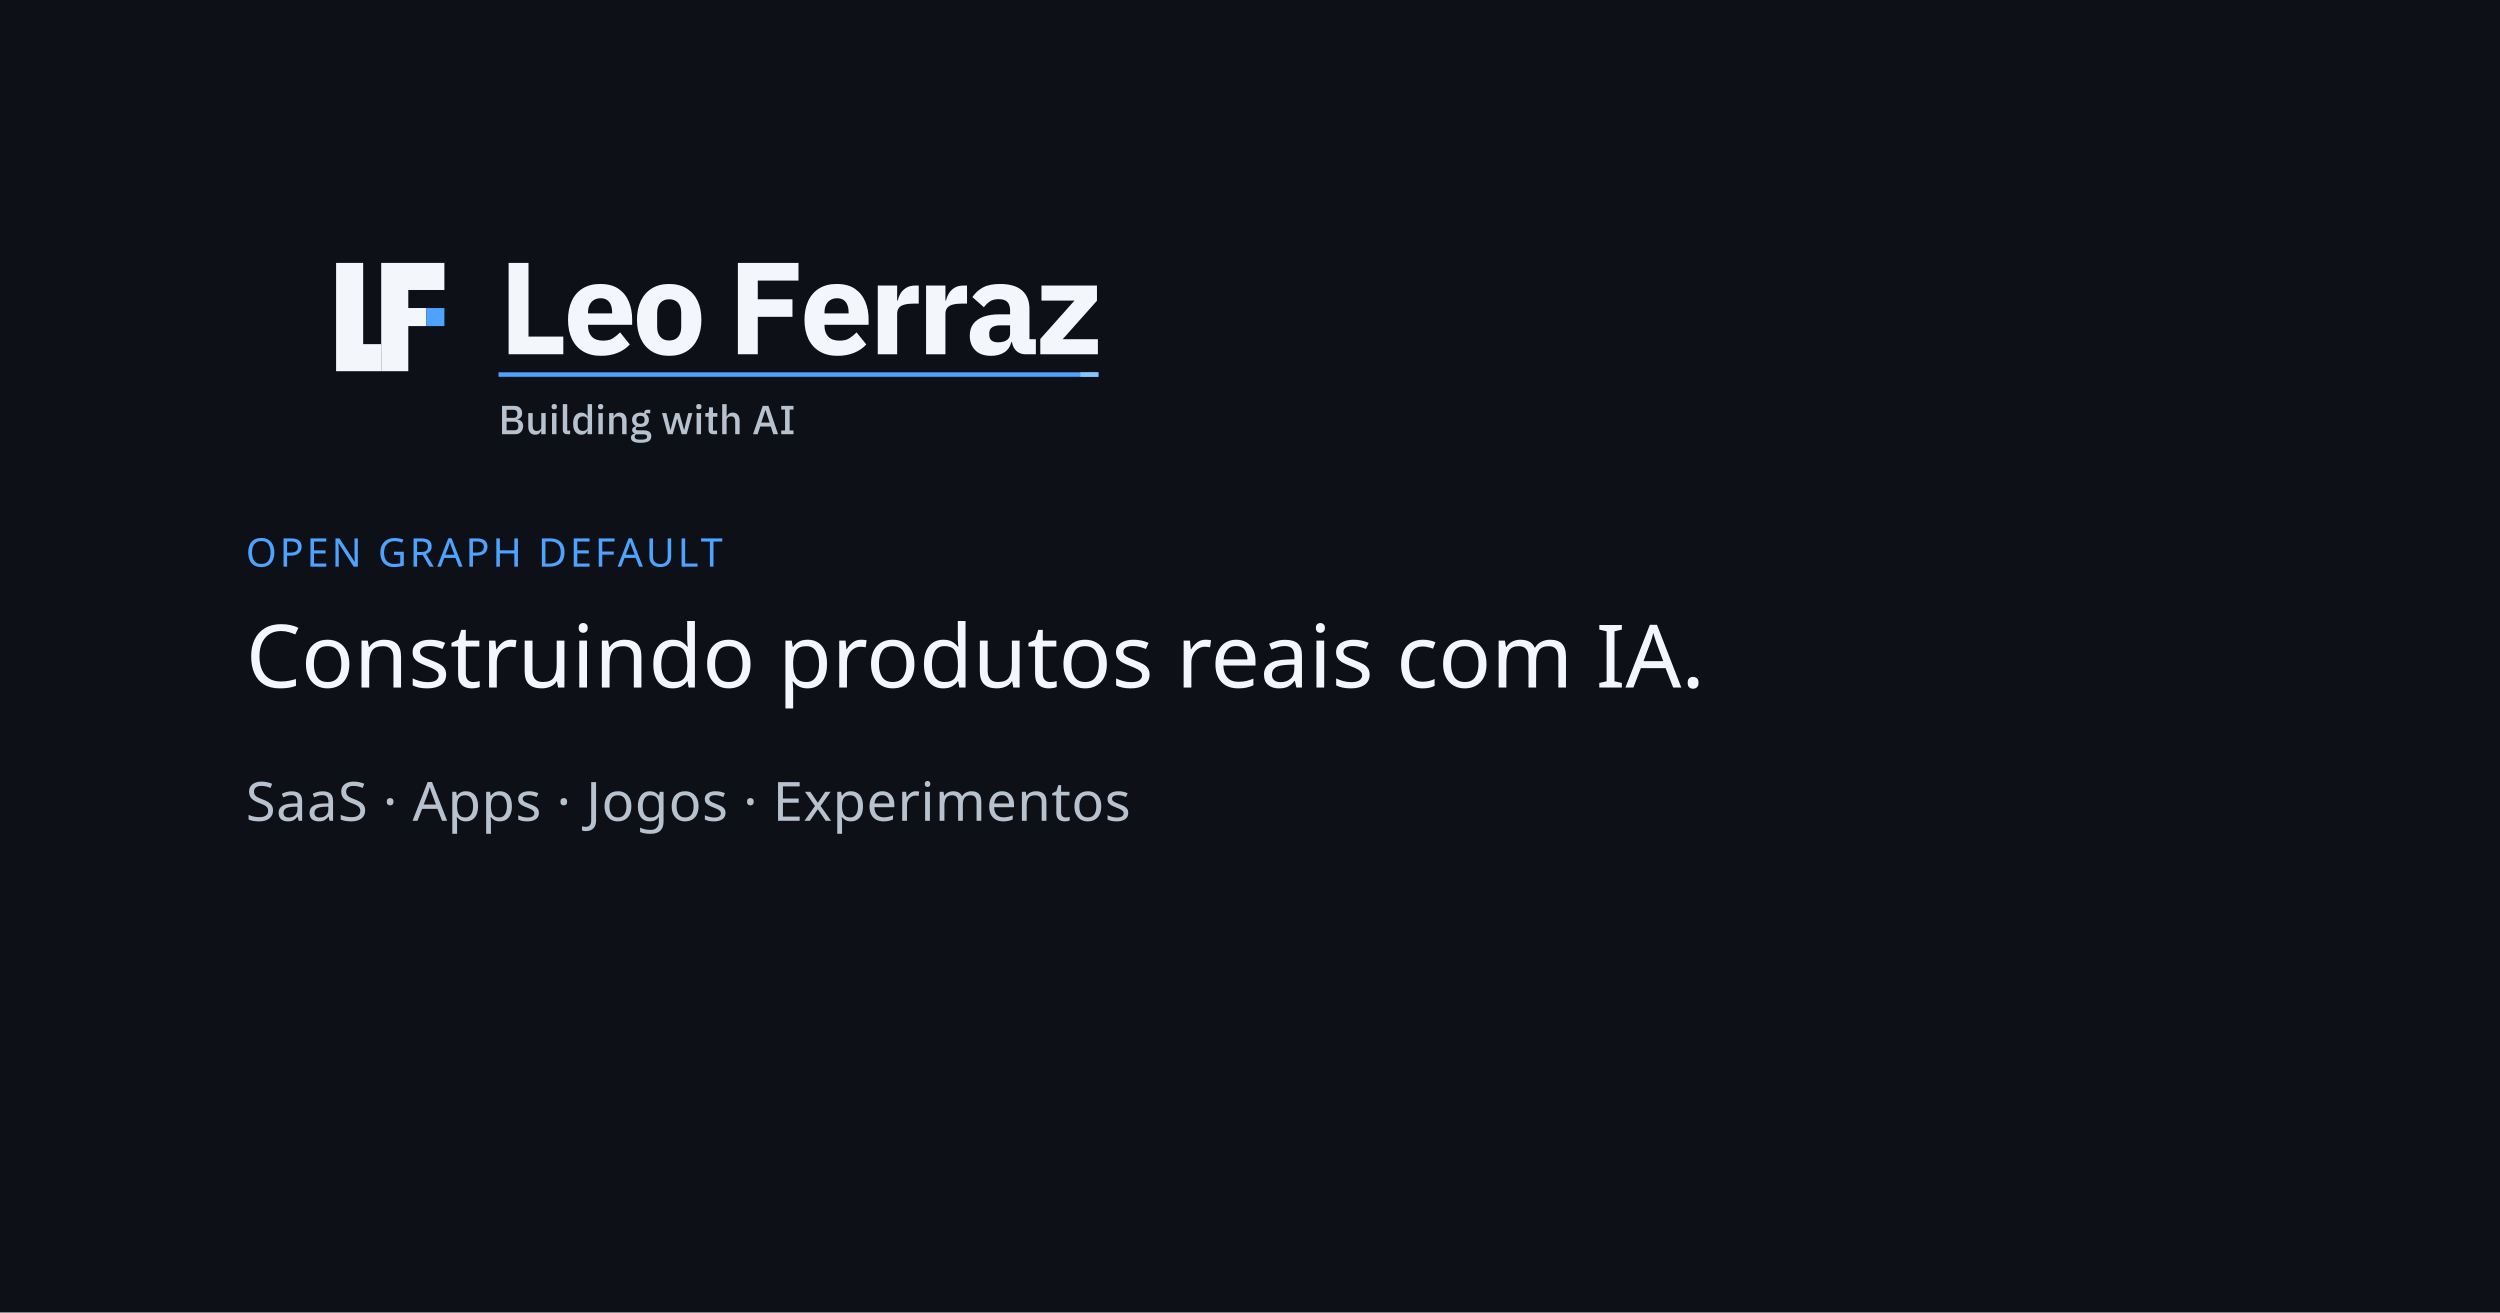
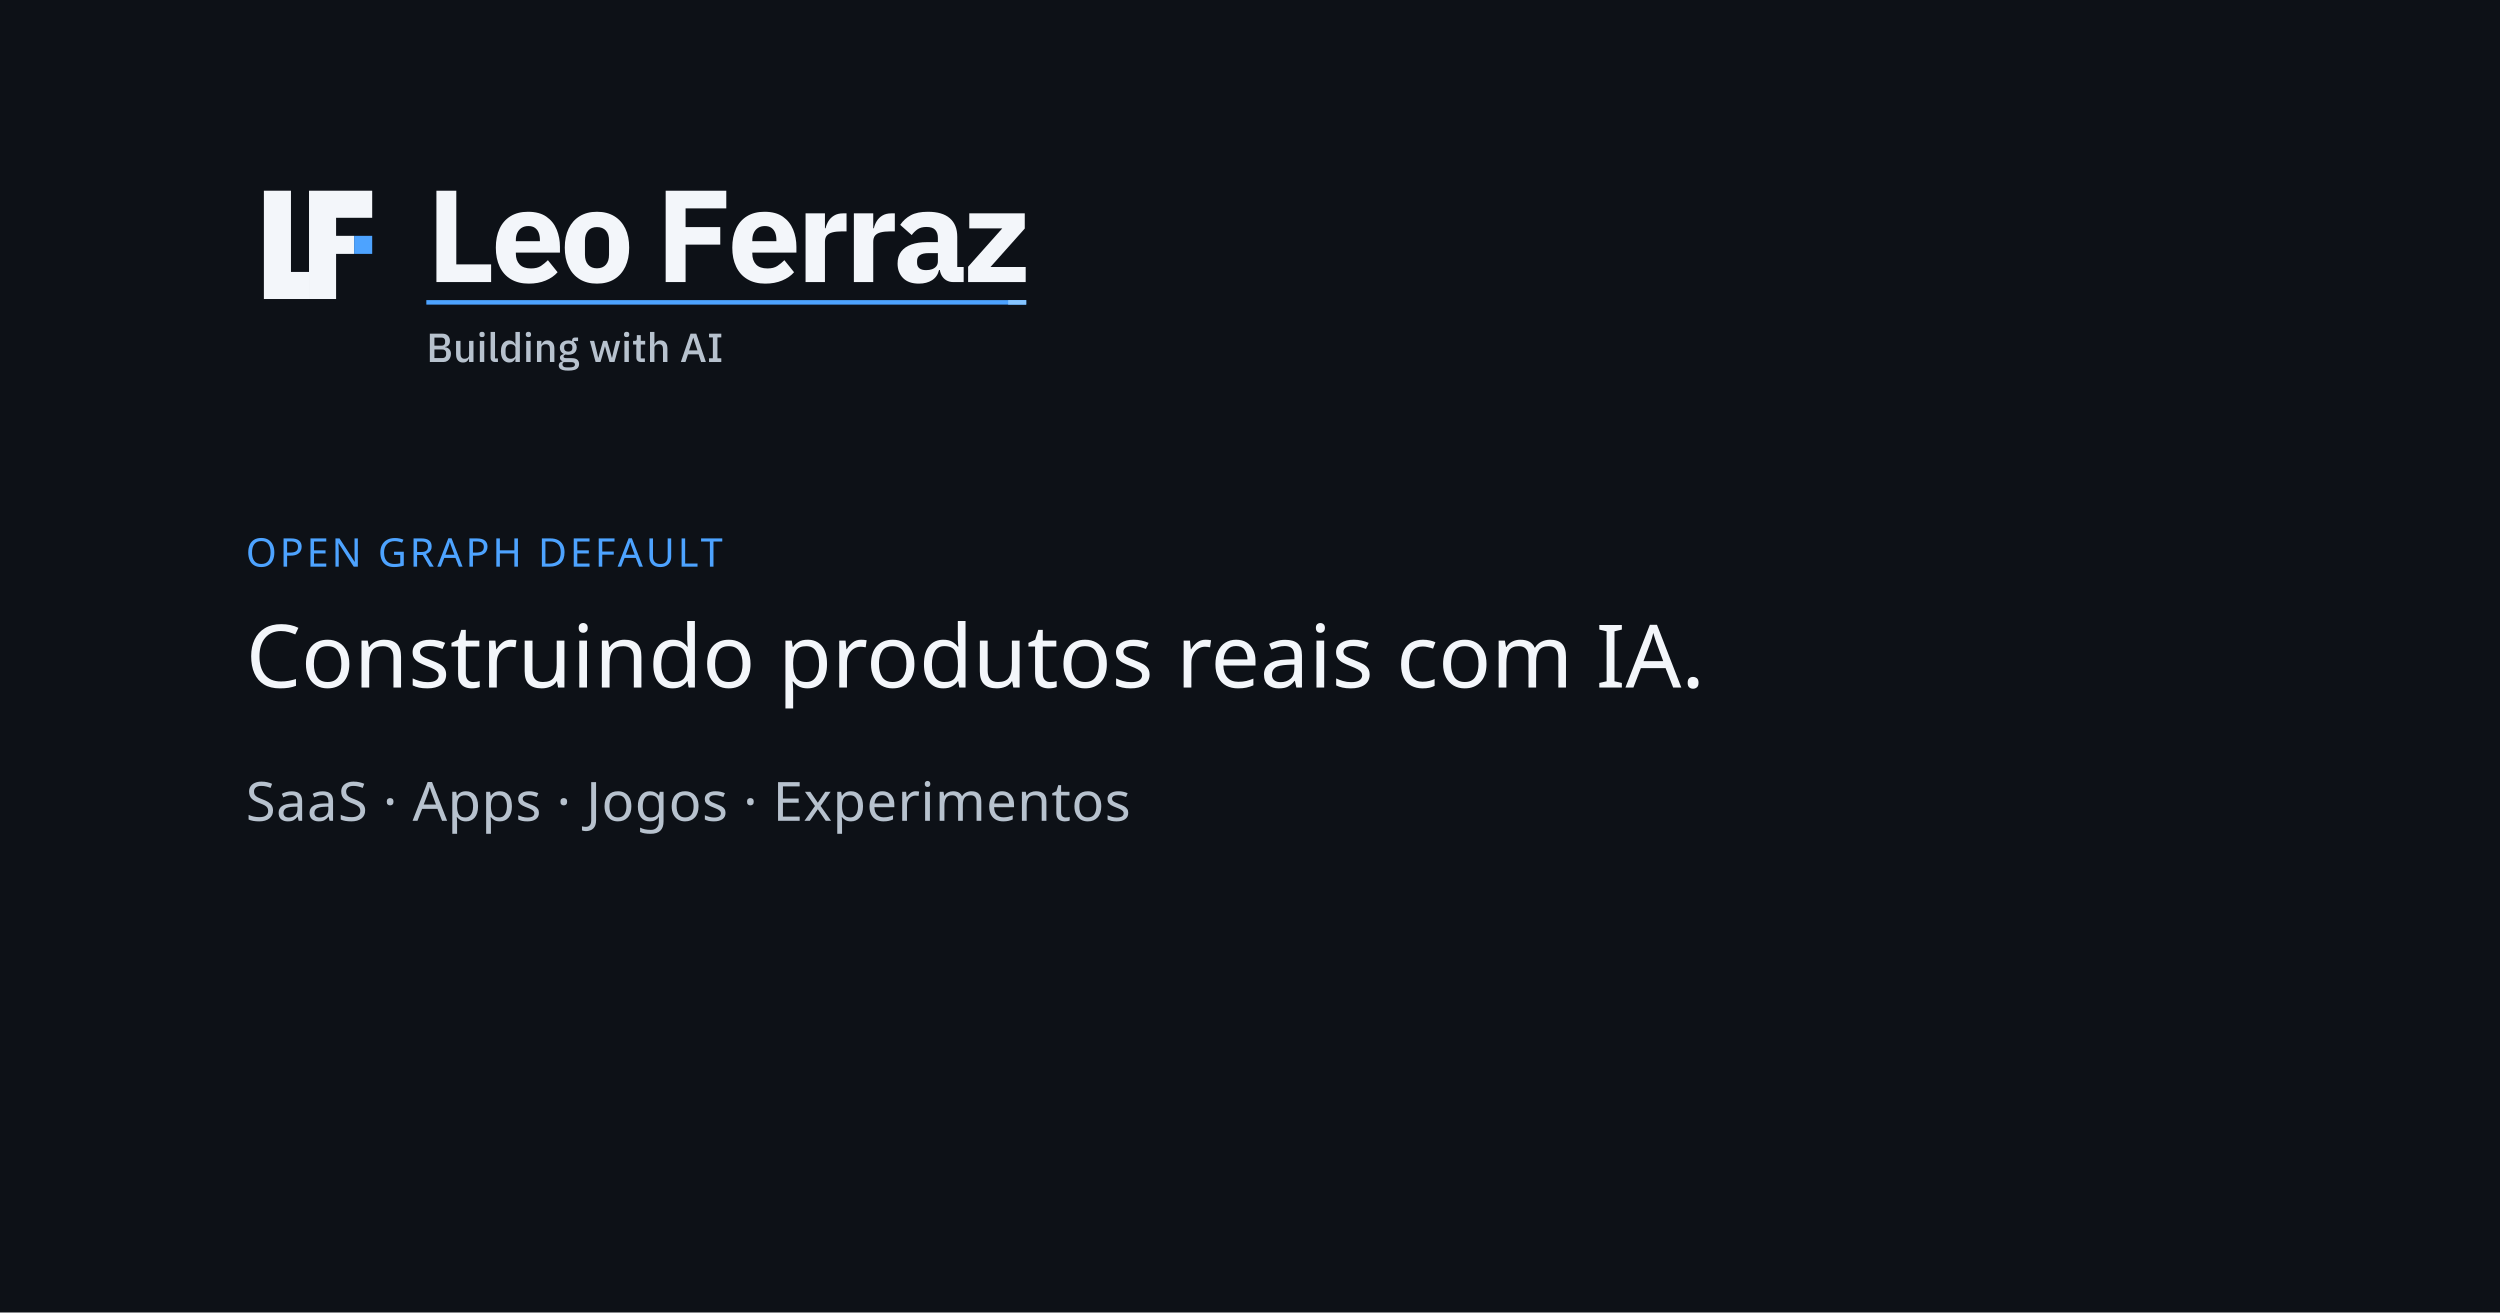
<svg xmlns="http://www.w3.org/2000/svg" viewBox="0 0 1200 630" width="1200" height="630" role="img" aria-labelledby="title">
  <rect width="1200" height="630" fill="#0D1117" />
-   <g data-signature-variant="descriptor-lockup" transform="translate(118 71) scale(1.083)">
+   <g data-signature-variant="descriptor-lockup" transform="translate(83.346 36.346) scale(1.083)">
    <g data-mark="constructed-lf" transform="translate(32 42.966) scale(1)">
      <path d="M8 8H20V44H28V56H8Z" fill="#F3F6FA" />
      <path d="M28 8H56V20H40V28H48V36H40V56H28Z" fill="#F3F6FA" />
      <rect x="48" y="28" width="8" height="8" fill="#4DA3FF" />
    </g>
    <path d="M140.71 91.45L116.47 91.45L116.47 50.97L125.28 50.97L125.28 83.62L140.71 83.62Z" fill="#F3F6FA" />
    <path d="M157.41 92.15Q152.77 92.15 149.5 90.2Q146.22 88.26 144.51 84.66Q142.8 81.07 142.8 76.2Q142.8 71.38 144.45 67.82Q146.1 64.25 149.29 62.28Q152.48 60.3 157.07 60.3Q162.11 60.3 165.22 62.48Q168.32 64.65 169.77 68.19Q171.22 71.73 171.22 75.85L171.22 78.4L151.67 78.4L151.67 78.86Q151.67 81.88 153.33 83.65Q154.98 85.42 158.4 85.42Q161.13 85.42 162.78 84.32Q164.43 83.21 165.88 81.76L170.17 87.1Q168.14 89.42 164.87 90.78Q161.59 92.15 157.41 92.15ZM157.24 66.63Q155.5 66.63 154.25 67.41Q153.01 68.19 152.34 69.58Q151.67 70.98 151.67 72.89L151.67 73.35L162.34 73.35L162.34 72.83Q162.34 70.98 161.79 69.58Q161.24 68.19 160.11 67.41Q158.98 66.63 157.24 66.63Z" fill="#F3F6FA" />
    <path d="M187.63 92.15Q183.17 92.15 179.98 90.2Q176.79 88.26 175.08 84.66Q173.36 81.07 173.36 76.2Q173.36 71.27 175.08 67.73Q176.79 64.19 179.98 62.25Q183.17 60.3 187.63 60.3Q192.1 60.3 195.29 62.25Q198.48 64.19 200.19 67.73Q201.9 71.27 201.9 76.2Q201.9 81.07 200.19 84.66Q198.48 88.26 195.29 90.2Q192.1 92.15 187.63 92.15ZM187.63 85.36Q190.18 85.36 191.58 83.77Q192.97 82.17 192.97 79.33L192.97 73.12Q192.97 70.22 191.58 68.66Q190.18 67.09 187.63 67.09Q185.14 67.09 183.72 68.66Q182.3 70.22 182.3 73.12L182.3 79.33Q182.3 82.17 183.72 83.77Q185.14 85.36 187.63 85.36Z" fill="#F3F6FA" />
    <path d="M226.9 91.45L218.08 91.45L218.08 50.97L244.94 50.97L244.94 58.8L226.9 58.8L226.9 67.09L242.27 67.09L242.27 74.86L226.9 74.86Z" fill="#F3F6FA" />
    <path d="M262.22 92.15Q257.58 92.15 254.3 90.2Q251.03 88.26 249.32 84.66Q247.6 81.07 247.6 76.2Q247.6 71.38 249.26 67.82Q250.91 64.25 254.1 62.28Q257.29 60.3 261.87 60.3Q266.92 60.3 270.02 62.48Q273.12 64.65 274.57 68.19Q276.02 71.73 276.02 75.85L276.02 78.4L256.48 78.4L256.48 78.86Q256.48 81.88 258.13 83.65Q259.78 85.42 263.21 85.42Q265.93 85.42 267.58 84.32Q269.24 83.21 270.69 81.76L274.98 87.1Q272.95 89.42 269.67 90.78Q266.4 92.15 262.22 92.15ZM262.05 66.63Q260.31 66.63 259.06 67.41Q257.81 68.19 257.15 69.58Q256.48 70.98 256.48 72.89L256.48 73.35L267.15 73.35L267.15 72.83Q267.15 70.98 266.6 69.58Q266.05 68.19 264.92 67.41Q263.79 66.63 262.05 66.63Z" fill="#F3F6FA" />
    <path d="M288.67 91.45L280.08 91.45L280.08 61L288.67 61L288.67 67.61L288.96 67.61Q289.31 65.93 290.23 64.42Q291.16 62.91 292.76 61.96Q294.35 61 296.73 61L298.24 61L298.24 69L296.09 69Q293.6 69 291.95 69.44Q290.29 69.87 289.48 70.86Q288.67 71.85 288.67 73.64Z" fill="#F3F6FA" />
    <path d="M310.07 91.45L301.49 91.45L301.49 61L310.07 61L310.07 67.61L310.36 67.61Q310.71 65.93 311.64 64.42Q312.56 62.91 314.16 61.96Q315.75 61 318.13 61L319.64 61L319.64 69L317.49 69Q315 69 313.35 69.44Q311.69 69.87 310.88 70.86Q310.07 71.85 310.07 73.64Z" fill="#F3F6FA" />
    <path d="M350.15 91.45L345.39 91.45Q343.83 91.45 342.46 90.67Q341.1 89.88 340.29 88.35Q339.48 86.81 339.48 84.66L339.48 83.91L341.33 86.11L339.24 86.11Q338.55 89.07 336.17 90.61Q333.79 92.15 330.31 92.15Q325.73 92.15 323.29 89.68Q320.86 87.22 320.86 83.27Q320.86 80.02 322.45 77.94Q324.05 75.85 326.98 74.8Q329.91 73.76 333.91 73.76L338.72 73.76L338.72 71.85Q338.72 69.64 337.56 68.34Q336.4 67.03 333.68 67.03Q331.12 67.03 329.62 68.13Q328.11 69.24 327.12 70.63L322.02 66.1Q323.87 63.38 326.72 61.84Q329.56 60.3 334.31 60.3Q340.75 60.3 344.03 63.18Q347.31 66.05 347.31 71.44L347.31 84.78L350.15 84.78ZM338.72 78.63L334.55 78.63Q332.05 78.63 330.78 79.5Q329.5 80.37 329.5 82.05L329.5 82.92Q329.5 84.55 330.54 85.36Q331.59 86.17 333.5 86.17Q334.95 86.17 336.11 85.77Q337.27 85.36 338 84.49Q338.72 83.62 338.72 82.23Z" fill="#F3F6FA" />
    <path d="M377.64 91.45L352.12 91.45L352.12 84.66L367.26 67.67L352.64 67.67L352.64 61L377.23 61L377.23 67.73L362.04 84.78L377.64 84.78Z" fill="#F3F6FA" />
    <path d="M113.55 126.89L113.55 114.33L119.11 114.33Q120.66 114.33 121.56 115.21Q122.46 116.09 122.46 117.57Q122.46 118.5 122.13 119.07Q121.79 119.64 121.3 119.91Q120.8 120.18 120.28 120.23L120.28 120.34Q120.68 120.36 121.13 120.53Q121.58 120.7 121.98 121.04Q122.39 121.38 122.65 121.93Q122.91 122.48 122.91 123.27Q122.91 124.28 122.49 125.11Q122.06 125.94 121.33 126.41Q120.6 126.89 119.67 126.89ZM115.58 121.33L115.58 125.14L119.07 125.14Q119.6 125.14 119.97 124.96Q120.35 124.77 120.56 124.42Q120.77 124.06 120.77 123.54L120.77 122.93Q120.77 122.43 120.56 122.07Q120.35 121.71 119.97 121.52Q119.6 121.33 119.07 121.33ZM115.58 116.07L115.58 119.64L118.73 119.64Q119.24 119.64 119.59 119.47Q119.94 119.29 120.13 118.96Q120.32 118.63 120.32 118.14L120.32 117.57Q120.32 117.1 120.13 116.77Q119.94 116.43 119.59 116.25Q119.24 116.07 118.73 116.07Z" fill="#B7C2CE" />
    <path d="M130.94 126.89L130.94 125.34L130.85 125.34Q130.59 126.04 129.99 126.58Q129.39 127.11 128.22 127.11Q126.8 127.11 125.99 126.16Q125.18 125.22 125.18 123.49L125.18 117.53L127.14 117.53L127.14 123.24Q127.14 124.32 127.58 124.88Q128.02 125.45 128.92 125.45Q129.44 125.45 129.9 125.27Q130.36 125.09 130.65 124.73Q130.94 124.37 130.94 123.83L130.94 117.53L132.9 117.53L132.9 126.89Z" fill="#B7C2CE" />
    <path d="M136.7 115.86Q136.08 115.86 135.8 115.57Q135.53 115.28 135.53 114.83L135.53 114.52Q135.53 114.07 135.8 113.79Q136.08 113.5 136.7 113.5Q137.31 113.5 137.58 113.79Q137.85 114.07 137.85 114.52L137.85 114.83Q137.85 115.28 137.58 115.57Q137.31 115.86 136.7 115.86ZM135.71 126.89L135.71 117.53L137.67 117.53L137.67 126.89Z" fill="#B7C2CE" />
    <path d="M143.73 126.89L142.49 126.89Q141.48 126.89 140.98 126.36Q140.48 125.83 140.48 124.93L140.48 113.57L142.44 113.57L142.44 125.29L143.73 125.29Z" fill="#B7C2CE" />
    <path d="M151.49 126.89L151.49 125.34L151.4 125.34Q151.08 126.17 150.39 126.64Q149.71 127.11 148.77 127.11Q147.6 127.11 146.77 126.52Q145.93 125.94 145.49 124.84Q145.05 123.74 145.05 122.21Q145.05 120.66 145.49 119.57Q145.93 118.48 146.77 117.9Q147.6 117.31 148.77 117.31Q149.71 117.31 150.41 117.77Q151.11 118.23 151.4 119.08L151.49 119.08L151.49 113.57L153.45 113.57L153.45 126.89ZM149.37 125.45Q149.96 125.45 150.44 125.24Q150.92 125.04 151.2 124.67Q151.49 124.3 151.49 123.76L151.49 120.59Q151.49 120.1 151.2 119.74Q150.92 119.38 150.44 119.19Q149.96 118.99 149.37 118.99Q148.36 118.99 147.74 119.65Q147.12 120.32 147.12 121.4L147.12 123.02Q147.12 124.1 147.74 124.78Q148.36 125.45 149.37 125.45Z" fill="#B7C2CE" />
    <path d="M157.25 115.86Q156.64 115.86 156.36 115.57Q156.08 115.28 156.08 114.83L156.08 114.52Q156.08 114.07 156.36 113.79Q156.64 113.5 157.25 113.5Q157.86 113.5 158.13 113.79Q158.4 114.07 158.4 114.52L158.4 114.83Q158.4 115.28 158.13 115.57Q157.86 115.86 157.25 115.86ZM156.26 126.89L156.26 117.53L158.22 117.53L158.22 126.89Z" fill="#B7C2CE" />
    <path d="M162.99 126.89L161.03 126.89L161.03 117.53L162.99 117.53L162.99 119.08L163.08 119.08Q163.39 118.32 164.01 117.82Q164.63 117.31 165.71 117.31Q167.15 117.31 167.95 118.27Q168.75 119.22 168.75 120.95L168.75 126.89L166.79 126.89L166.79 121.18Q166.79 120.09 166.37 119.54Q165.95 118.99 165.03 118.99Q164.51 118.99 164.05 119.16Q163.59 119.33 163.29 119.69Q162.99 120.05 162.99 120.59Z" fill="#B7C2CE" />
    <path d="M179.7 127.77Q179.7 128.74 179.2 129.4Q178.71 130.06 177.66 130.38Q176.62 130.71 174.93 130.71Q173.42 130.71 172.47 130.44Q171.53 130.17 171.1 129.66Q170.68 129.16 170.68 128.46Q170.68 127.68 171.1 127.24Q171.53 126.8 172.28 126.66L172.28 126.46Q171.76 126.3 171.49 125.92Q171.22 125.54 171.22 125.02Q171.22 124.3 171.71 123.91Q172.21 123.52 172.89 123.36L172.89 123.29Q172.05 122.89 171.61 122.17Q171.17 121.45 171.17 120.52Q171.17 119.56 171.61 118.84Q172.05 118.12 172.89 117.72Q173.72 117.31 174.89 117.31Q175.38 117.31 175.8 117.39Q176.22 117.46 176.6 117.6L176.6 117.35Q176.6 116.72 176.91 116.38Q177.21 116.04 177.83 116.04L179.25 116.04L179.25 117.6L177.36 117.6L177.36 117.98Q177.99 118.41 178.32 119.06Q178.65 119.71 178.65 120.52Q178.65 121.45 178.21 122.17Q177.77 122.89 176.93 123.29Q176.1 123.69 174.91 123.69Q174.57 123.69 174.25 123.65Q173.94 123.61 173.69 123.54Q173.34 123.67 173.07 123.89Q172.8 124.12 172.8 124.48Q172.8 124.86 173.14 125.02Q173.47 125.18 174.1 125.18L176.4 125.18Q178.13 125.18 178.92 125.86Q179.7 126.55 179.7 127.77ZM177.86 127.99Q177.86 127.48 177.48 127.21Q177.09 126.93 176.13 126.93L172.97 126.93Q172.64 127.11 172.49 127.39Q172.34 127.66 172.34 128.01Q172.34 128.56 172.79 128.92Q173.24 129.28 174.33 129.28L175.56 129.28Q176.71 129.28 177.29 128.96Q177.86 128.64 177.86 127.99ZM174.91 122.28Q175.77 122.28 176.25 121.89Q176.73 121.49 176.73 120.7L176.73 120.32Q176.73 119.53 176.25 119.13Q175.77 118.74 174.91 118.74Q174.05 118.74 173.57 119.13Q173.09 119.53 173.09 120.32L173.09 120.7Q173.09 121.49 173.57 121.89Q174.05 122.28 174.91 122.28Z" fill="#B7C2CE" />
    <path d="M187.02 126.89L184.47 117.53L186.38 117.53L187.33 121.45L188.18 125.02L188.23 125.02L189.2 121.45L190.34 117.53L192.1 117.53L193.25 121.45L194.24 125.02L194.3 125.02L195.12 121.45L196.1 117.53L197.91 117.53L195.39 126.89L193.18 126.89L191.94 122.62L191.2 119.96L191.15 119.96L190.43 122.62L189.18 126.89Z" fill="#B7C2CE" />
    <path d="M200.78 115.86Q200.16 115.86 199.89 115.57Q199.61 115.28 199.61 114.83L199.61 114.52Q199.61 114.07 199.89 113.79Q200.16 113.5 200.78 113.5Q201.39 113.5 201.66 113.79Q201.93 114.07 201.93 114.52L201.93 114.83Q201.93 115.28 201.66 115.57Q201.39 115.86 200.78 115.86ZM199.79 126.89L199.79 117.53L201.75 117.53L201.75 126.89Z" fill="#B7C2CE" />
    <path d="M208.86 126.89L207.15 126.89Q206.14 126.89 205.61 126.34Q205.08 125.79 205.08 124.84L205.08 119.13L203.62 119.13L203.62 117.53L204.41 117.53Q204.9 117.53 205.09 117.31Q205.28 117.1 205.28 116.61L205.28 114.97L207.04 114.97L207.04 117.53L209 117.53L209 119.13L207.04 119.13L207.04 125.29L208.86 125.29Z" fill="#B7C2CE" />
    <path d="M211.13 126.89L211.13 113.57L213.09 113.57L213.09 119.08L213.18 119.08Q213.48 118.32 214.11 117.82Q214.73 117.31 215.81 117.31Q217.25 117.31 218.05 118.27Q218.85 119.22 218.85 120.95L218.85 126.89L216.89 126.89L216.89 121.18Q216.89 120.09 216.46 119.54Q216.04 118.99 215.12 118.99Q214.6 118.99 214.14 119.16Q213.68 119.33 213.39 119.69Q213.09 120.05 213.09 120.59L213.09 126.89Z" fill="#B7C2CE" />
    <path d="M235.89 126.89L233.77 126.89L232.67 123.49L227.97 123.49L226.86 126.89L224.81 126.89L229.09 114.33L231.63 114.33ZM232.17 121.74L230.93 118.02L230.35 116.2L230.26 116.2L229.68 118.02L228.44 121.74Z" fill="#B7C2CE" />
    <path d="M242.73 126.89L237.3 126.89L237.3 125.23L238.99 125.23L238.99 115.98L237.3 115.98L237.3 114.33L242.73 114.33L242.73 115.98L241.02 115.98L241.02 125.23L242.73 125.23Z" fill="#B7C2CE" />
    <rect data-accent="underline-line" x="112" y="99.45" width="265.872" height="2" fill="#4DA3FF" />
    <rect data-accent="underline-terminal" x="369.872" y="99.45" width="8" height="2" fill="#86C5FF" />
  </g>
  <text x="118" y="272" fill="#4DA3FF" font-family="IBM Plex Mono" font-size="19px" font-weight="500" text-anchor="start" letter-spacing="0.075em">OPEN GRAPH DEFAULT</text>
  <text x="118" y="330" fill="#F3F6FA" font-family="IBM Plex Sans" font-size="42px" font-weight="500" text-anchor="start" letter-spacing="0em">Construindo produtos reais com IA.</text>
  <text x="118" y="394" fill="#B7C2CE" font-family="IBM Plex Mono" font-size="26px" font-weight="500" text-anchor="start" letter-spacing="0.01em">SaaS · Apps · Jogos · Experimentos</text>
</svg>
